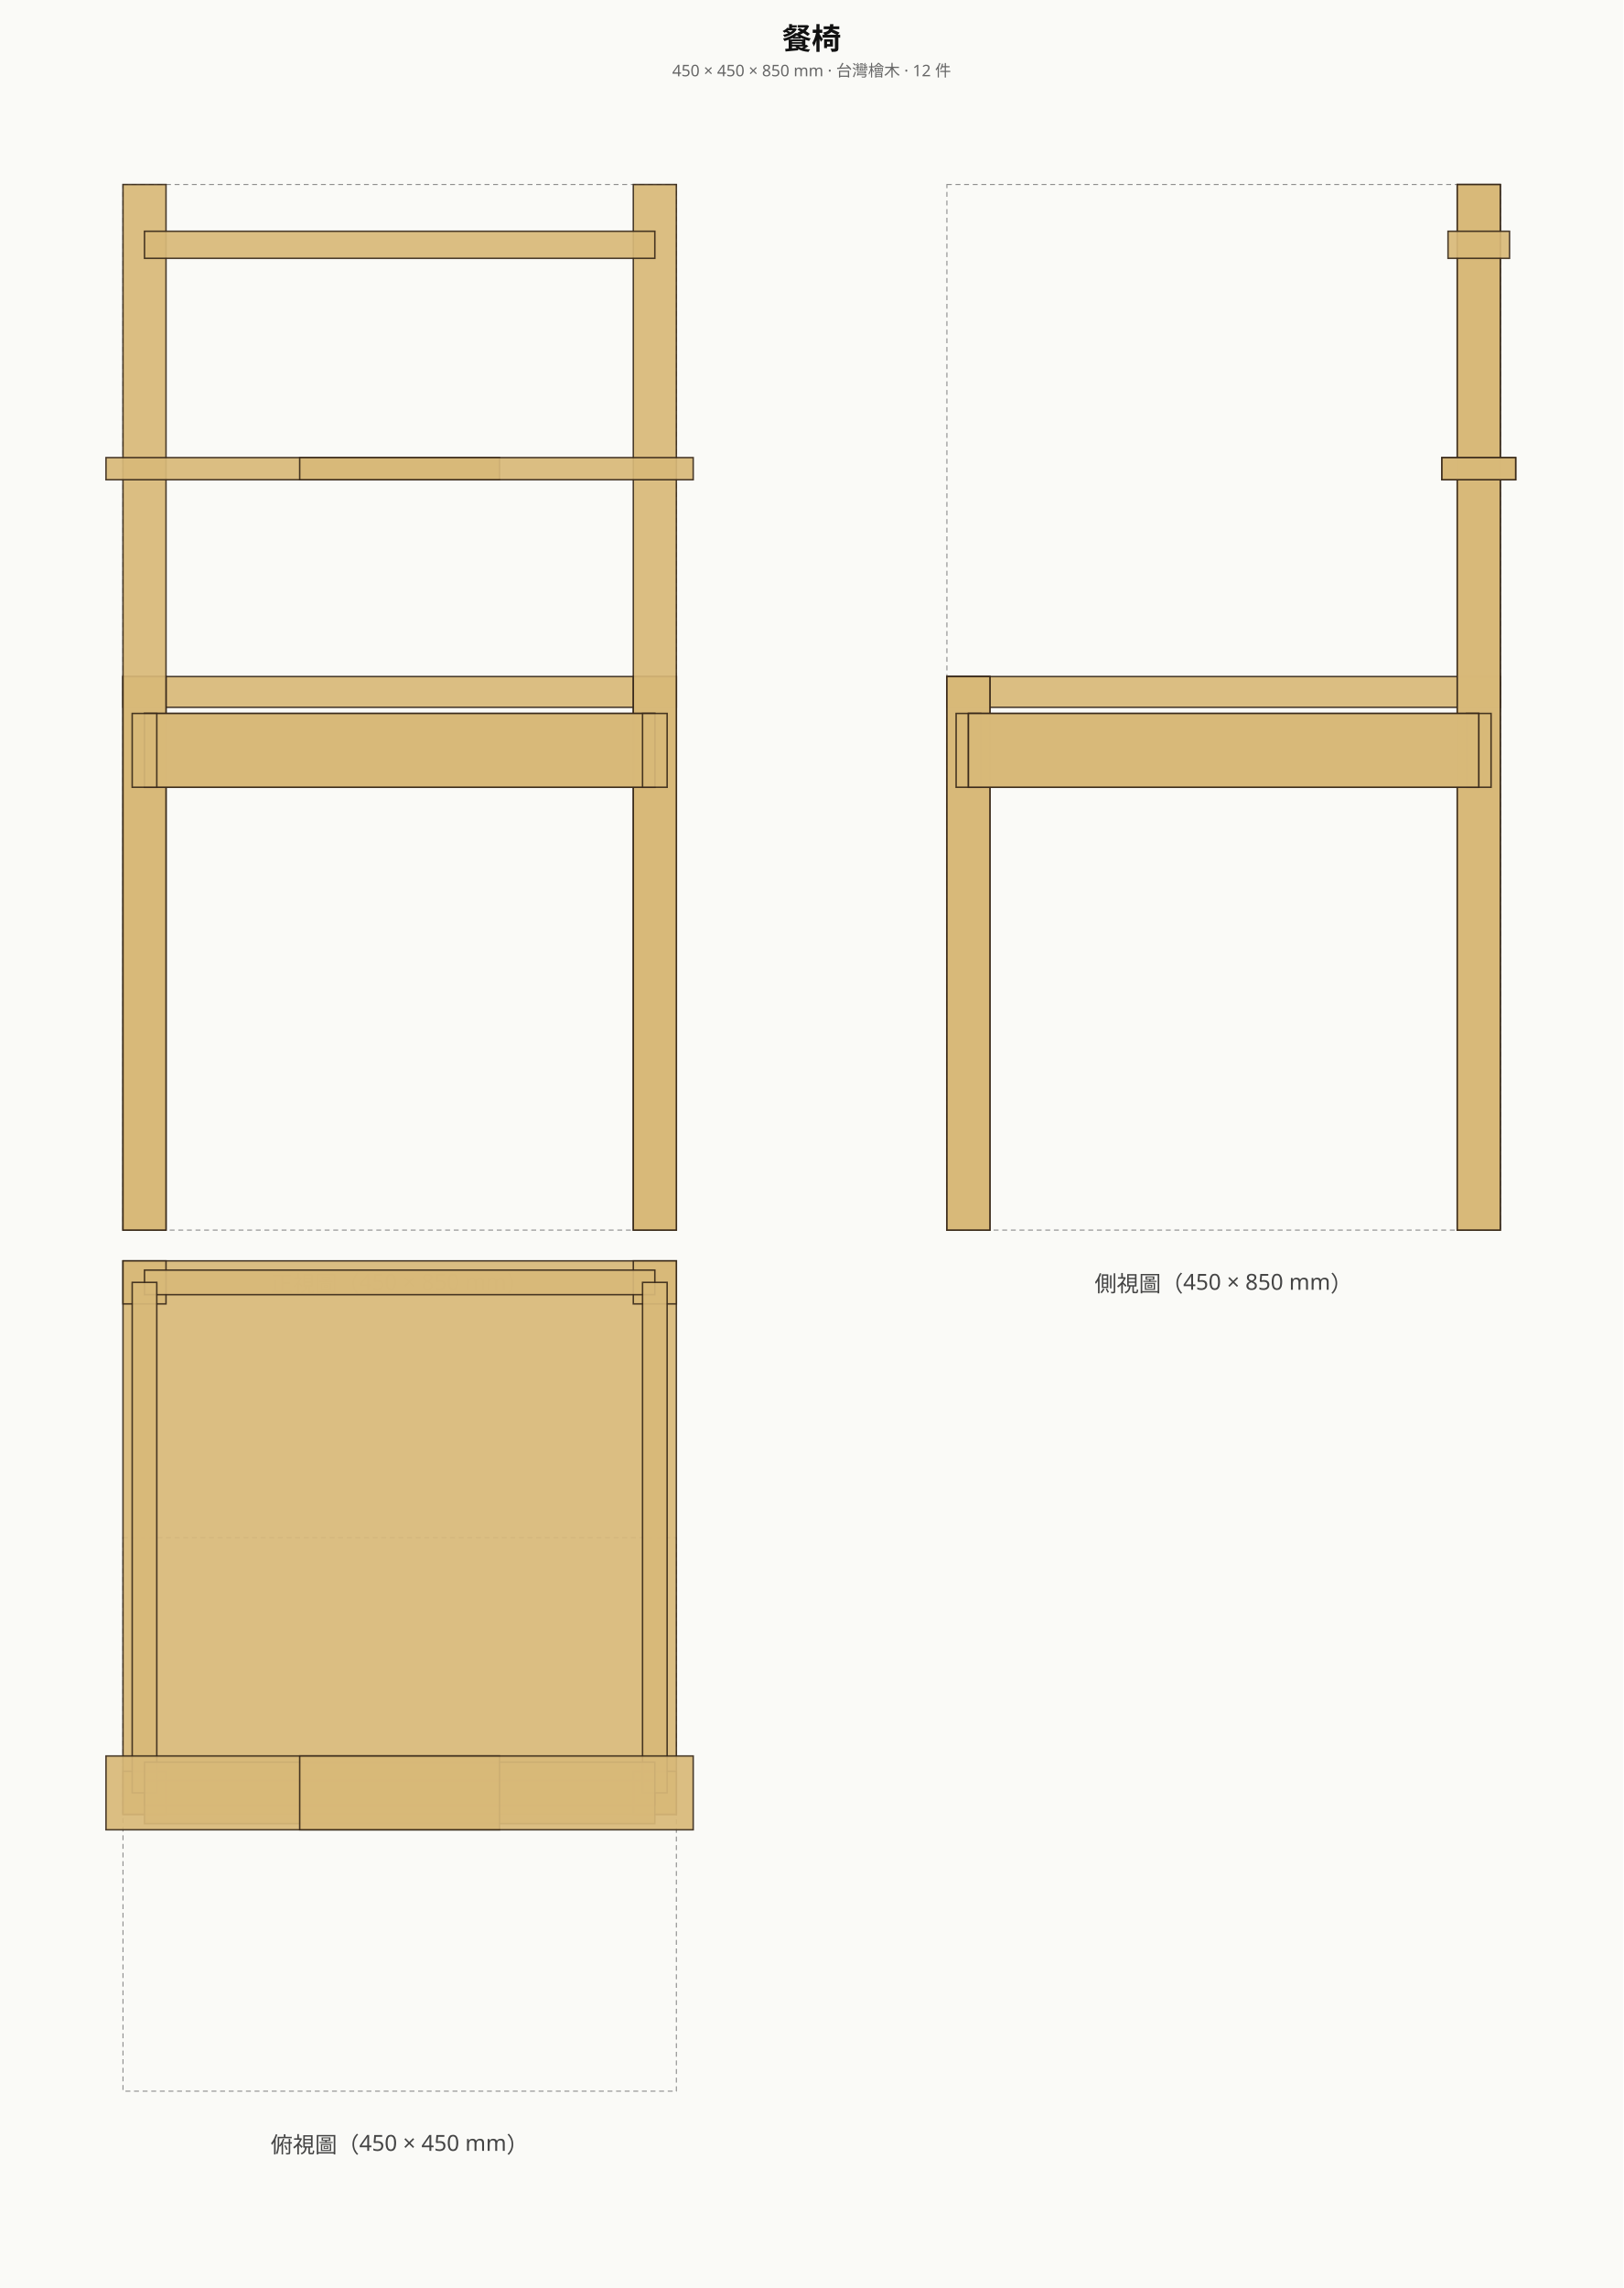
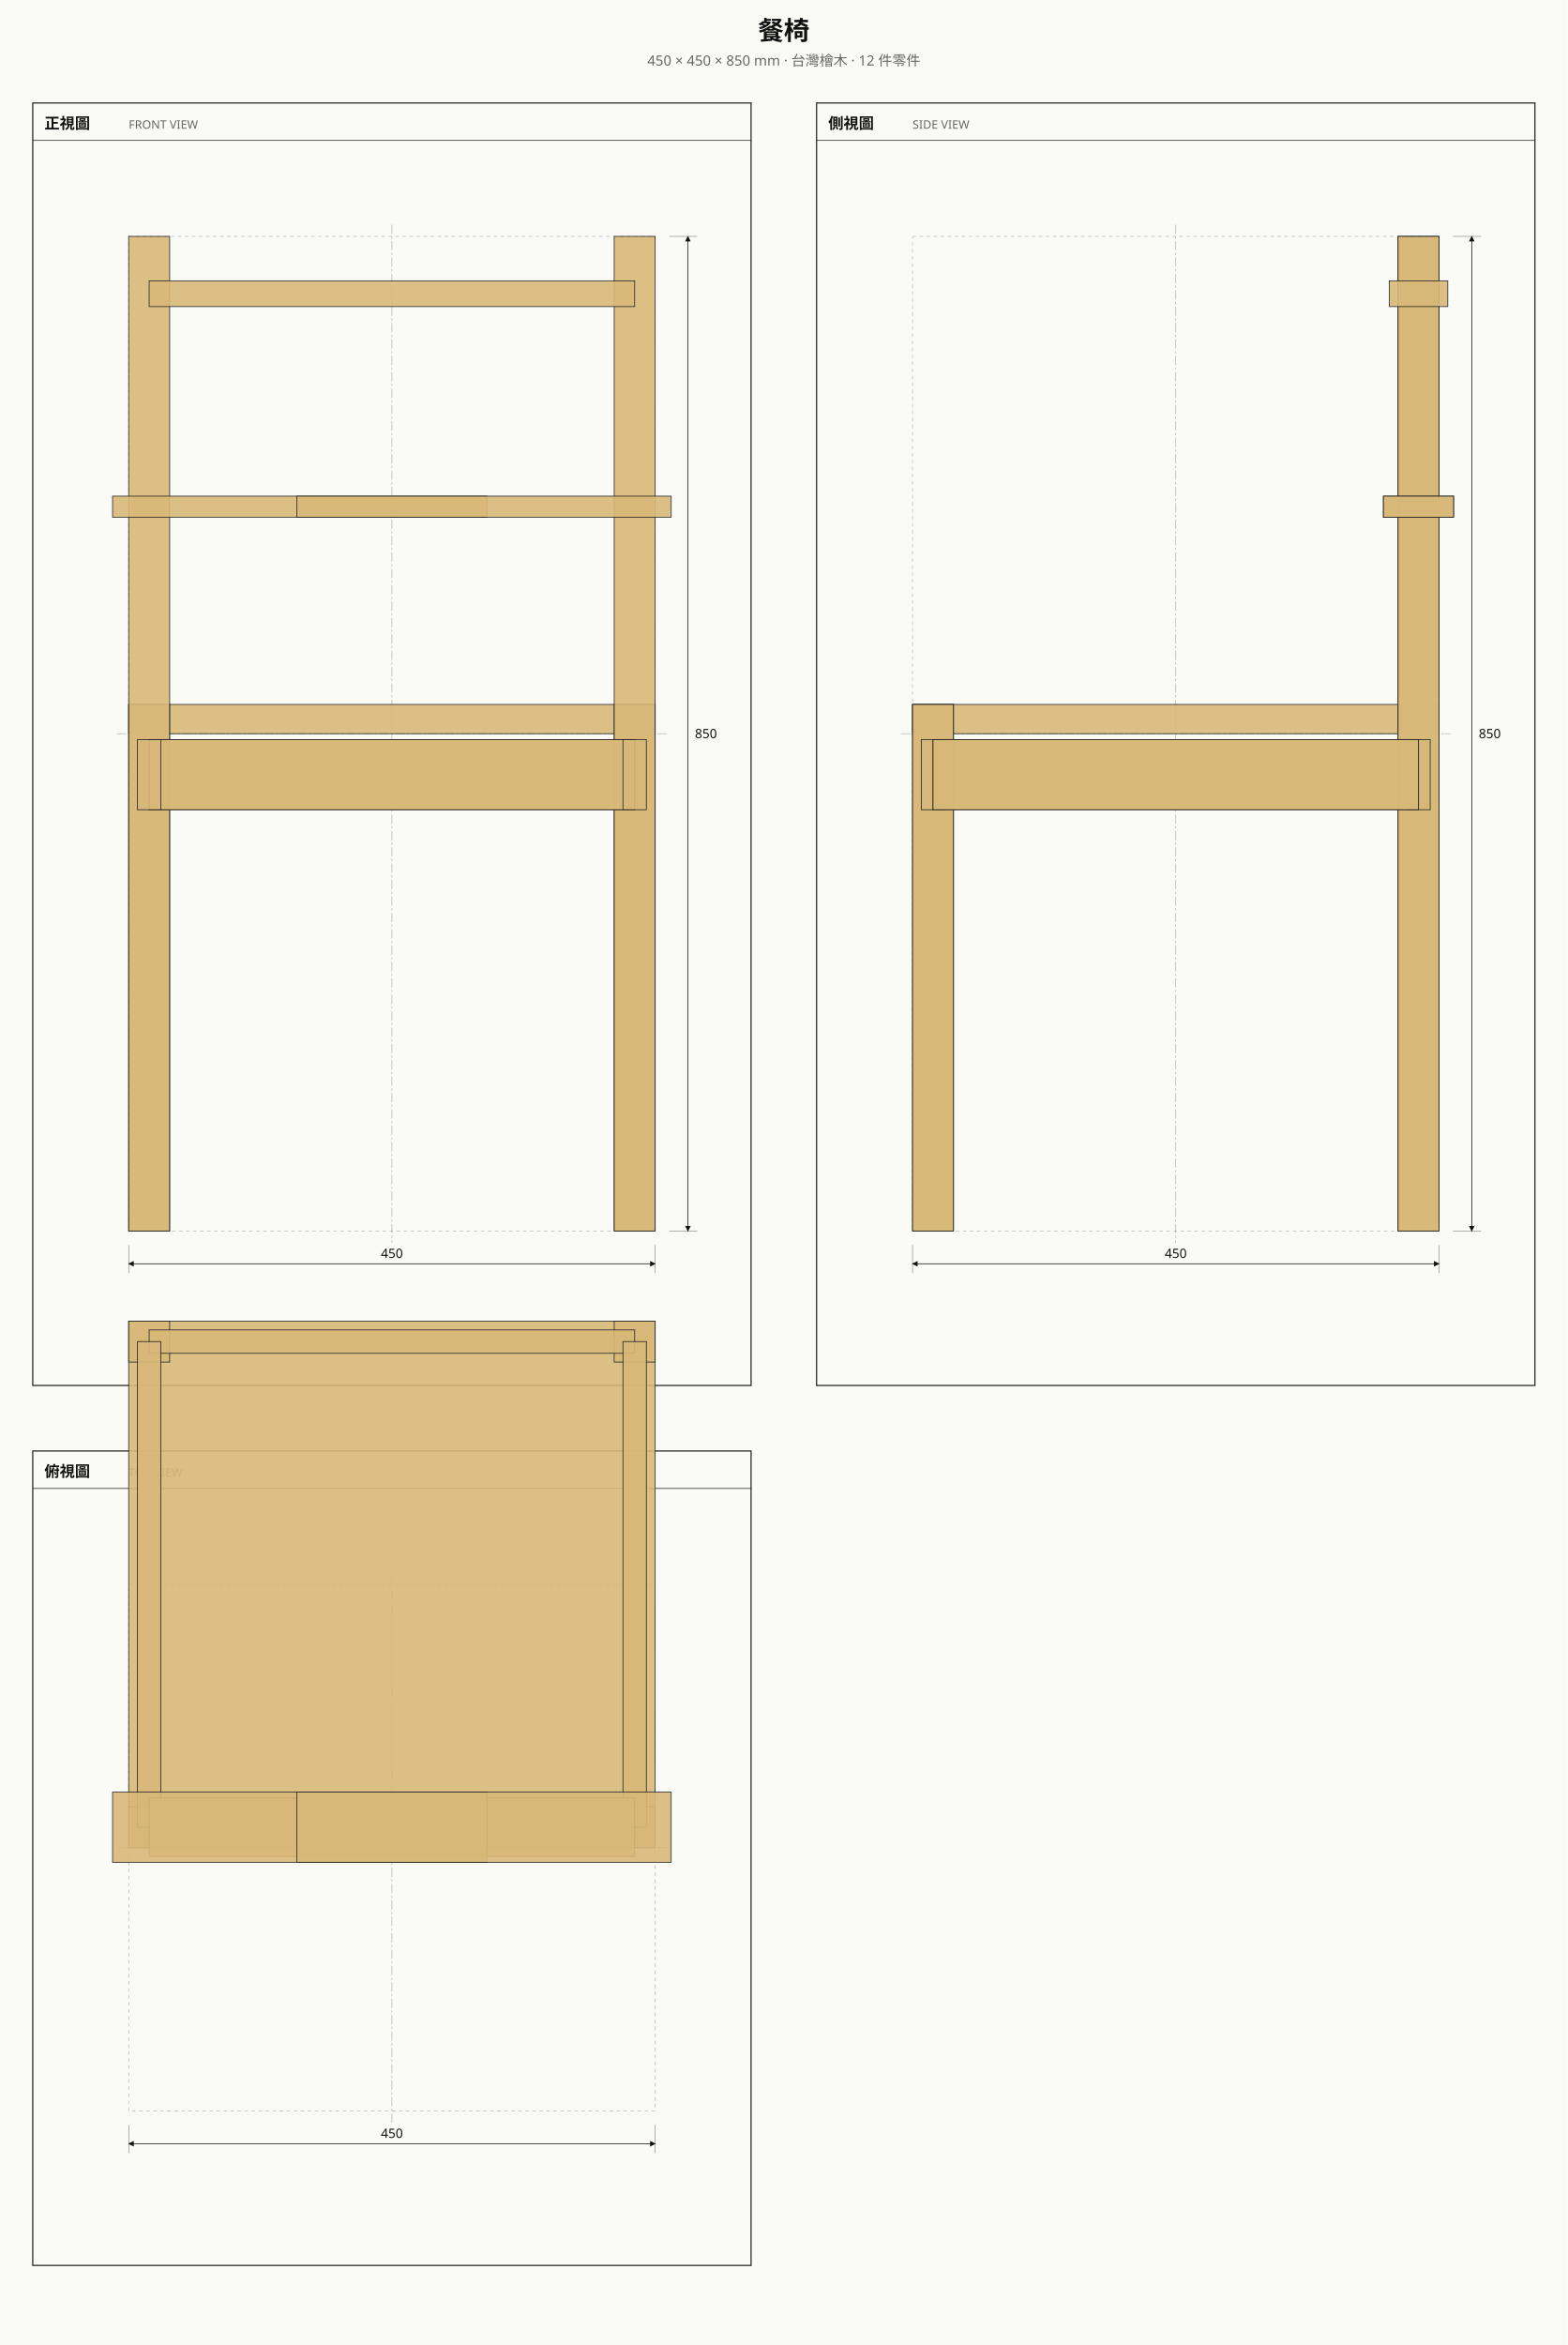
- <svg xmlns="http://www.w3.org/2000/svg" viewBox="-20 -50 1320 1860" width="1320" height="1860">
-   <rect x="-20" y="-50" width="1320" height="1860" fill="#fafaf7" />
-   <text x="640" y="-10" text-anchor="middle" font-size="24" font-weight="700" fill="#111" font-family="sans-serif">餐椅</text>
-   <text x="640" y="12" text-anchor="middle" font-size="13" fill="#666" font-family="sans-serif">450 × 450 × 850 mm · 台灣檜木 · 12 件</text>
-   <g transform="translate(305, 100)">
-     <rect x="-225.0" y="0" width="450.0" height="850.0" fill="none" stroke="#888" stroke-dasharray="4 3" stroke-width="0.8" />
-     <rect x="-225.0" y="400.0" width="450.0" height="25.0" fill="#d8b878" stroke="#3a2a1a" stroke-width="1.2" opacity="0.92" />
-     <rect x="-225.0" y="400.0" width="35.0" height="450.0" fill="#d8b878" stroke="#3a2a1a" stroke-width="1.2" opacity="0.92" />
-     <rect x="190.0" y="400.0" width="35.0" height="450.0" fill="#d8b878" stroke="#3a2a1a" stroke-width="1.2" opacity="0.92" />
-     <rect x="-225.0" y="0.0" width="35.0" height="850.0" fill="#d8b878" stroke="#3a2a1a" stroke-width="1.2" opacity="0.92" />
-     <rect x="190.0" y="0.0" width="35.0" height="850.0" fill="#d8b878" stroke="#3a2a1a" stroke-width="1.2" opacity="0.92" />
-     <rect x="-207.5" y="430.0" width="415.0" height="60.0" fill="#d8b878" stroke="#3a2a1a" stroke-width="1.2" opacity="0.92" />
-     <rect x="-207.5" y="430.0" width="415.0" height="60.0" fill="#d8b878" stroke="#3a2a1a" stroke-width="1.2" opacity="0.92" />
-     <rect x="-217.5" y="430.0" width="20.0" height="60.0" fill="#d8b878" stroke="#3a2a1a" stroke-width="1.2" opacity="0.92" />
-     <rect x="197.5" y="430.0" width="20.0" height="60.0" fill="#d8b878" stroke="#3a2a1a" stroke-width="1.2" opacity="0.92" />
-     <rect x="-207.5" y="38.0" width="415.0" height="22.0" fill="#d8b878" stroke="#3a2a1a" stroke-width="1.2" opacity="0.92" />
-     <rect x="-238.8" y="222.0" width="320.0" height="18.0" fill="#d8b878" stroke="#3a2a1a" stroke-width="1.2" opacity="0.92" />
-     <rect x="-81.3" y="222.0" width="320.0" height="18.0" fill="#d8b878" stroke="#3a2a1a" stroke-width="1.2" opacity="0.92" />
-     <text x="0" y="900.0" text-anchor="middle" font-size="18" fill="#444" font-family="sans-serif">正視圖（450 × 850 mm）</text>
-   </g>
-   <g transform="translate(975, 100)">
-     <rect x="-225.0" y="0" width="450.0" height="850.0" fill="none" stroke="#888" stroke-dasharray="4 3" stroke-width="0.8" />
-     <rect x="-225.0" y="400.0" width="450.0" height="25.0" fill="#d8b878" stroke="#3a2a1a" stroke-width="1.2" opacity="0.92" />
-     <rect x="-225.0" y="400.0" width="35.0" height="450.0" fill="#d8b878" stroke="#3a2a1a" stroke-width="1.2" opacity="0.92" />
-     <rect x="-225.0" y="400.0" width="35.0" height="450.0" fill="#d8b878" stroke="#3a2a1a" stroke-width="1.2" opacity="0.92" />
-     <rect x="190.0" y="0.0" width="35.0" height="850.0" fill="#d8b878" stroke="#3a2a1a" stroke-width="1.2" opacity="0.92" />
-     <rect x="190.0" y="0.0" width="35.0" height="850.0" fill="#d8b878" stroke="#3a2a1a" stroke-width="1.2" opacity="0.92" />
-     <rect x="-217.5" y="430.0" width="20.0" height="60.0" fill="#d8b878" stroke="#3a2a1a" stroke-width="1.2" opacity="0.92" />
-     <rect x="197.5" y="430.0" width="20.0" height="60.0" fill="#d8b878" stroke="#3a2a1a" stroke-width="1.2" opacity="0.92" />
-     <rect x="-207.5" y="430.0" width="415.0" height="60.0" fill="#d8b878" stroke="#3a2a1a" stroke-width="1.2" opacity="0.92" />
-     <rect x="-207.5" y="430.0" width="415.0" height="60.0" fill="#d8b878" stroke="#3a2a1a" stroke-width="1.2" opacity="0.92" />
-     <rect x="182.5" y="38.0" width="50.0" height="22.0" fill="#d8b878" stroke="#3a2a1a" stroke-width="1.2" opacity="0.92" />
-     <rect x="177.5" y="222.0" width="60.0" height="18.0" fill="#d8b878" stroke="#3a2a1a" stroke-width="1.2" opacity="0.92" />
-     <rect x="177.5" y="222.0" width="60.0" height="18.0" fill="#d8b878" stroke="#3a2a1a" stroke-width="1.2" opacity="0.92" />
-     <text x="0" y="900.0" text-anchor="middle" font-size="18" fill="#444" font-family="sans-serif">側視圖（450 × 850 mm）</text>
-   </g>
-   <g transform="translate(305, 1200)">
-     <rect x="-225.0" y="0" width="450.0" height="450.0" fill="none" stroke="#888" stroke-dasharray="4 3" stroke-width="0.8" />
-     <rect x="-225.0" y="-225.0" width="450.0" height="450.0" fill="#d8b878" stroke="#3a2a1a" stroke-width="1.2" opacity="0.92" />
-     <rect x="-225.0" y="-225.0" width="35.0" height="35.0" fill="#d8b878" stroke="#3a2a1a" stroke-width="1.2" opacity="0.92" />
-     <rect x="190.0" y="-225.0" width="35.0" height="35.0" fill="#d8b878" stroke="#3a2a1a" stroke-width="1.2" opacity="0.92" />
-     <rect x="-225.0" y="190.0" width="35.0" height="35.0" fill="#d8b878" stroke="#3a2a1a" stroke-width="1.2" opacity="0.92" />
-     <rect x="190.0" y="190.0" width="35.0" height="35.0" fill="#d8b878" stroke="#3a2a1a" stroke-width="1.2" opacity="0.92" />
-     <rect x="-207.5" y="-217.5" width="415.0" height="20.0" fill="#d8b878" stroke="#3a2a1a" stroke-width="1.2" opacity="0.92" />
-     <rect x="-207.5" y="197.5" width="415.0" height="20.0" fill="#d8b878" stroke="#3a2a1a" stroke-width="1.2" opacity="0.92" />
-     <rect x="-217.5" y="-207.5" width="20.0" height="415.0" fill="#d8b878" stroke="#3a2a1a" stroke-width="1.2" opacity="0.92" />
-     <rect x="197.5" y="-207.5" width="20.0" height="415.0" fill="#d8b878" stroke="#3a2a1a" stroke-width="1.2" opacity="0.92" />
-     <rect x="-207.5" y="182.5" width="415.0" height="50.0" fill="#d8b878" stroke="#3a2a1a" stroke-width="1.2" opacity="0.92" />
-     <rect x="-238.8" y="177.5" width="320.0" height="60.0" fill="#d8b878" stroke="#3a2a1a" stroke-width="1.2" opacity="0.92" />
-     <rect x="-81.3" y="177.5" width="320.0" height="60.0" fill="#d8b878" stroke="#3a2a1a" stroke-width="1.2" opacity="0.92" />
-     <text x="0" y="500.0" text-anchor="middle" font-size="18" fill="#444" font-family="sans-serif">俯視圖（450 × 450 mm）</text>
+ <svg xmlns="http://www.w3.org/2000/svg" viewBox="-20 -10 1340 2004" width="1340">
+   <defs>
+     <marker id="arr-front" viewBox="0 0 10 10" refX="9" refY="5" markerWidth="8" markerHeight="8" orient="auto-start-reverse">
+       <path d="M 0 0 L 10 5 L 0 10 z" fill="#111" />
+     </marker>
+     <marker id="arr-side" viewBox="0 0 10 10" refX="9" refY="5" markerWidth="8" markerHeight="8" orient="auto-start-reverse">
+       <path d="M 0 0 L 10 5 L 0 10 z" fill="#111" />
+     </marker>
+     <marker id="arr-top" viewBox="0 0 10 10" refX="9" refY="5" markerWidth="8" markerHeight="8" orient="auto-start-reverse">
+       <path d="M 0 0 L 10 5 L 0 10 z" fill="#111" />
+     </marker>
+   </defs>
+   <rect x="-20" y="-10" width="1340" height="2004" fill="#fafaf7" />
+   <text x="650" y="24" text-anchor="middle" font-size="22" font-weight="700" fill="#111" font-family="sans-serif">餐椅</text>
+   <text x="650" y="46" text-anchor="middle" font-size="12" fill="#666" font-family="sans-serif">450 × 450 × 850 mm · 台灣檜木 · 12 件零件</text>
+   <g transform="translate(0, 70)">
+     <g transform="translate(315.0, 972.0)">
+       <rect x="-307.0" y="-964.0" width="614.0" height="1096.0" fill="none" stroke="#222" stroke-width="1" />
+       <line x1="-307.0" y1="-932.0" x2="307.0" y2="-932.0" stroke="#222" stroke-width="0.6" />
+       <text x="-297.0" y="-942.0" font-size="13" font-weight="700" fill="#111" font-family="sans-serif">正視圖</text>
+       <text x="-225.0" y="-942.0" font-size="10" fill="#666" font-family="sans-serif">FRONT VIEW</text>
+       <g stroke="#888" stroke-width="0.5" stroke-dasharray="8 2 2 2" opacity="0.7">
+         <line x1="0" y1="-860.0" x2="0" y2="10.0" />
+         <line x1="-235.0" y1="-425.0" x2="235.0" y2="-425.0" />
+       </g>
+       <rect x="-225.0" y="-850.0" width="450.0" height="850.0" fill="none" stroke="#999" stroke-dasharray="3 3" stroke-width="0.5" opacity="0.8" />
+       <rect x="-225.0" y="-450.0" width="450.0" height="25.0" fill="#d8b878" stroke="#222" stroke-width="0.7" opacity="0.9" />
+       <rect x="-225.0" y="-450.0" width="35.0" height="450.0" fill="#d8b878" stroke="#222" stroke-width="0.7" opacity="0.9" />
+       <rect x="190.0" y="-450.0" width="35.0" height="450.0" fill="#d8b878" stroke="#222" stroke-width="0.7" opacity="0.9" />
+       <rect x="-225.0" y="-850.0" width="35.0" height="850.0" fill="#d8b878" stroke="#222" stroke-width="0.7" opacity="0.9" />
+       <rect x="190.0" y="-850.0" width="35.0" height="850.0" fill="#d8b878" stroke="#222" stroke-width="0.7" opacity="0.9" />
+       <rect x="-207.5" y="-420.0" width="415.0" height="60.0" fill="#d8b878" stroke="#222" stroke-width="0.7" opacity="0.9" />
+       <rect x="-207.5" y="-420.0" width="415.0" height="60.0" fill="#d8b878" stroke="#222" stroke-width="0.7" opacity="0.9" />
+       <rect x="-217.5" y="-420.0" width="20.0" height="60.0" fill="#d8b878" stroke="#222" stroke-width="0.7" opacity="0.9" />
+       <rect x="197.5" y="-420.0" width="20.0" height="60.0" fill="#d8b878" stroke="#222" stroke-width="0.7" opacity="0.9" />
+       <rect x="-207.5" y="-812.0" width="415.0" height="22.0" fill="#d8b878" stroke="#222" stroke-width="0.7" opacity="0.9" />
+       <rect x="-238.8" y="-628.0" width="320.0" height="18.0" fill="#d8b878" stroke="#222" stroke-width="0.7" opacity="0.9" />
+       <rect x="-81.3" y="-628.0" width="320.0" height="18.0" fill="#d8b878" stroke="#222" stroke-width="0.7" opacity="0.9" />
+       <g stroke="#111" fill="#111" stroke-width="0.6" font-family="sans-serif">
+         <line x1="-225.0" y1="12.0" x2="-225.0" y2="36.0" stroke-width="0.4" stroke="#666" />
+         <line x1="225.0" y1="12.0" x2="225.0" y2="36.0" stroke-width="0.4" stroke="#666" />
+         <line x1="-225.0" y1="28.0" x2="225.0" y2="28.0" marker-start="url(#arr-front)" marker-end="url(#arr-front)" />
+         <text x="0" y="23.0" text-anchor="middle" font-size="11" stroke="none">450</text>
+       </g>
+       <g stroke="#111" fill="#111" stroke-width="0.6" font-family="sans-serif">
+         <line x1="237.0" y1="-850.0" x2="261.0" y2="-850.0" stroke-width="0.4" stroke="#666" />
+         <line x1="237.0" y1="0" x2="261.0" y2="0" stroke-width="0.4" stroke="#666" />
+         <line x1="253.0" y1="-850.0" x2="253.0" y2="0" marker-start="url(#arr-front)" marker-end="url(#arr-front)" />
+         <text x="259.0" y="-425.0" text-anchor="start" dominant-baseline="middle" font-size="11" stroke="none">850</text>
+       </g>
+     </g>
+     <g transform="translate(670, 0)">
+       <g transform="translate(315.0, 972.0)">
+         <rect x="-307.0" y="-964.0" width="614.0" height="1096.0" fill="none" stroke="#222" stroke-width="1" />
+         <line x1="-307.0" y1="-932.0" x2="307.0" y2="-932.0" stroke="#222" stroke-width="0.6" />
+         <text x="-297.0" y="-942.0" font-size="13" font-weight="700" fill="#111" font-family="sans-serif">側視圖</text>
+         <text x="-225.0" y="-942.0" font-size="10" fill="#666" font-family="sans-serif">SIDE VIEW</text>
+         <g stroke="#888" stroke-width="0.5" stroke-dasharray="8 2 2 2" opacity="0.7">
+           <line x1="0" y1="-860.0" x2="0" y2="10.0" />
+           <line x1="-235.0" y1="-425.0" x2="235.0" y2="-425.0" />
+         </g>
+         <rect x="-225.0" y="-850.0" width="450.0" height="850.0" fill="none" stroke="#999" stroke-dasharray="3 3" stroke-width="0.5" opacity="0.8" />
+         <rect x="-225.0" y="-450.0" width="450.0" height="25.0" fill="#d8b878" stroke="#222" stroke-width="0.7" opacity="0.9" />
+         <rect x="-225.0" y="-450.0" width="35.0" height="450.0" fill="#d8b878" stroke="#222" stroke-width="0.7" opacity="0.9" />
+         <rect x="-225.0" y="-450.0" width="35.0" height="450.0" fill="#d8b878" stroke="#222" stroke-width="0.7" opacity="0.9" />
+         <rect x="190.0" y="-850.0" width="35.0" height="850.0" fill="#d8b878" stroke="#222" stroke-width="0.7" opacity="0.9" />
+         <rect x="190.0" y="-850.0" width="35.0" height="850.0" fill="#d8b878" stroke="#222" stroke-width="0.7" opacity="0.9" />
+         <rect x="-217.5" y="-420.0" width="20.0" height="60.0" fill="#d8b878" stroke="#222" stroke-width="0.7" opacity="0.9" />
+         <rect x="197.5" y="-420.0" width="20.0" height="60.0" fill="#d8b878" stroke="#222" stroke-width="0.7" opacity="0.9" />
+         <rect x="-207.5" y="-420.0" width="415.0" height="60.0" fill="#d8b878" stroke="#222" stroke-width="0.7" opacity="0.9" />
+         <rect x="-207.5" y="-420.0" width="415.0" height="60.0" fill="#d8b878" stroke="#222" stroke-width="0.7" opacity="0.9" />
+         <rect x="182.5" y="-812.0" width="50.0" height="22.0" fill="#d8b878" stroke="#222" stroke-width="0.7" opacity="0.9" />
+         <rect x="177.5" y="-628.0" width="60.0" height="18.0" fill="#d8b878" stroke="#222" stroke-width="0.7" opacity="0.9" />
+         <rect x="177.5" y="-628.0" width="60.0" height="18.0" fill="#d8b878" stroke="#222" stroke-width="0.7" opacity="0.9" />
+         <g stroke="#111" fill="#111" stroke-width="0.6" font-family="sans-serif">
+           <line x1="-225.0" y1="12.0" x2="-225.0" y2="36.0" stroke-width="0.4" stroke="#666" />
+           <line x1="225.0" y1="12.0" x2="225.0" y2="36.0" stroke-width="0.4" stroke="#666" />
+           <line x1="-225.0" y1="28.0" x2="225.0" y2="28.0" marker-start="url(#arr-side)" marker-end="url(#arr-side)" />
+           <text x="0" y="23.0" text-anchor="middle" font-size="11" stroke="none">450</text>
+         </g>
+         <g stroke="#111" fill="#111" stroke-width="0.6" font-family="sans-serif">
+           <line x1="237.0" y1="-850.0" x2="261.0" y2="-850.0" stroke-width="0.4" stroke="#666" />
+           <line x1="237.0" y1="0" x2="261.0" y2="0" stroke-width="0.4" stroke="#666" />
+           <line x1="253.0" y1="-850.0" x2="253.0" y2="0" marker-start="url(#arr-side)" marker-end="url(#arr-side)" />
+           <text x="259.0" y="-425.0" text-anchor="start" dominant-baseline="middle" font-size="11" stroke="none">850</text>
+         </g>
+       </g>
+     </g>
+     <g transform="translate(0, 1152)">
+       <g transform="translate(315.0, 122.0)">
+         <rect x="-307.0" y="-114.0" width="614.0" height="696.0" fill="none" stroke="#222" stroke-width="1" />
+         <line x1="-307.0" y1="-82.0" x2="307.0" y2="-82.0" stroke="#222" stroke-width="0.6" />
+         <text x="-297.0" y="-92.0" font-size="13" font-weight="700" fill="#111" font-family="sans-serif">俯視圖</text>
+         <text x="-225.0" y="-92.0" font-size="10" fill="#666" font-family="sans-serif">TOP VIEW</text>
+         <g stroke="#888" stroke-width="0.5" stroke-dasharray="8 2 2 2" opacity="0.7">
+           <line x1="0" y1="-10.0" x2="0" y2="460.0" />
+           <line x1="-235.0" y1="225.0" x2="235.0" y2="225.0" />
+         </g>
+         <rect x="-225.0" y="0.0" width="450.0" height="450.0" fill="none" stroke="#999" stroke-dasharray="3 3" stroke-width="0.5" opacity="0.8" />
+         <rect x="-225.0" y="-225.0" width="450.0" height="450.0" fill="#d8b878" stroke="#222" stroke-width="0.7" opacity="0.9" />
+         <rect x="-225.0" y="-225.0" width="35.0" height="35.0" fill="#d8b878" stroke="#222" stroke-width="0.7" opacity="0.9" />
+         <rect x="190.0" y="-225.0" width="35.0" height="35.0" fill="#d8b878" stroke="#222" stroke-width="0.7" opacity="0.9" />
+         <rect x="-225.0" y="190.0" width="35.0" height="35.0" fill="#d8b878" stroke="#222" stroke-width="0.7" opacity="0.9" />
+         <rect x="190.0" y="190.0" width="35.0" height="35.0" fill="#d8b878" stroke="#222" stroke-width="0.7" opacity="0.9" />
+         <rect x="-207.5" y="-217.5" width="415.0" height="20.0" fill="#d8b878" stroke="#222" stroke-width="0.7" opacity="0.9" />
+         <rect x="-207.5" y="197.5" width="415.0" height="20.0" fill="#d8b878" stroke="#222" stroke-width="0.7" opacity="0.9" />
+         <rect x="-217.5" y="-207.5" width="20.0" height="415.0" fill="#d8b878" stroke="#222" stroke-width="0.7" opacity="0.9" />
+         <rect x="197.5" y="-207.5" width="20.0" height="415.0" fill="#d8b878" stroke="#222" stroke-width="0.7" opacity="0.9" />
+         <rect x="-207.5" y="182.5" width="415.0" height="50.0" fill="#d8b878" stroke="#222" stroke-width="0.7" opacity="0.9" />
+         <rect x="-238.8" y="177.5" width="320.0" height="60.0" fill="#d8b878" stroke="#222" stroke-width="0.7" opacity="0.9" />
+         <rect x="-81.3" y="177.5" width="320.0" height="60.0" fill="#d8b878" stroke="#222" stroke-width="0.7" opacity="0.9" />
+         <g stroke="#111" fill="#111" stroke-width="0.6" font-family="sans-serif">
+           <line x1="-225.0" y1="462.0" x2="-225.0" y2="486.0" stroke-width="0.4" stroke="#666" />
+           <line x1="225.0" y1="462.0" x2="225.0" y2="486.0" stroke-width="0.4" stroke="#666" />
+           <line x1="-225.0" y1="478.0" x2="225.0" y2="478.0" marker-start="url(#arr-top)" marker-end="url(#arr-top)" />
+           <text x="0" y="473.0" text-anchor="middle" font-size="11" stroke="none">450</text>
+         </g>
+       </g>
+     </g>
  </g>
</svg>
